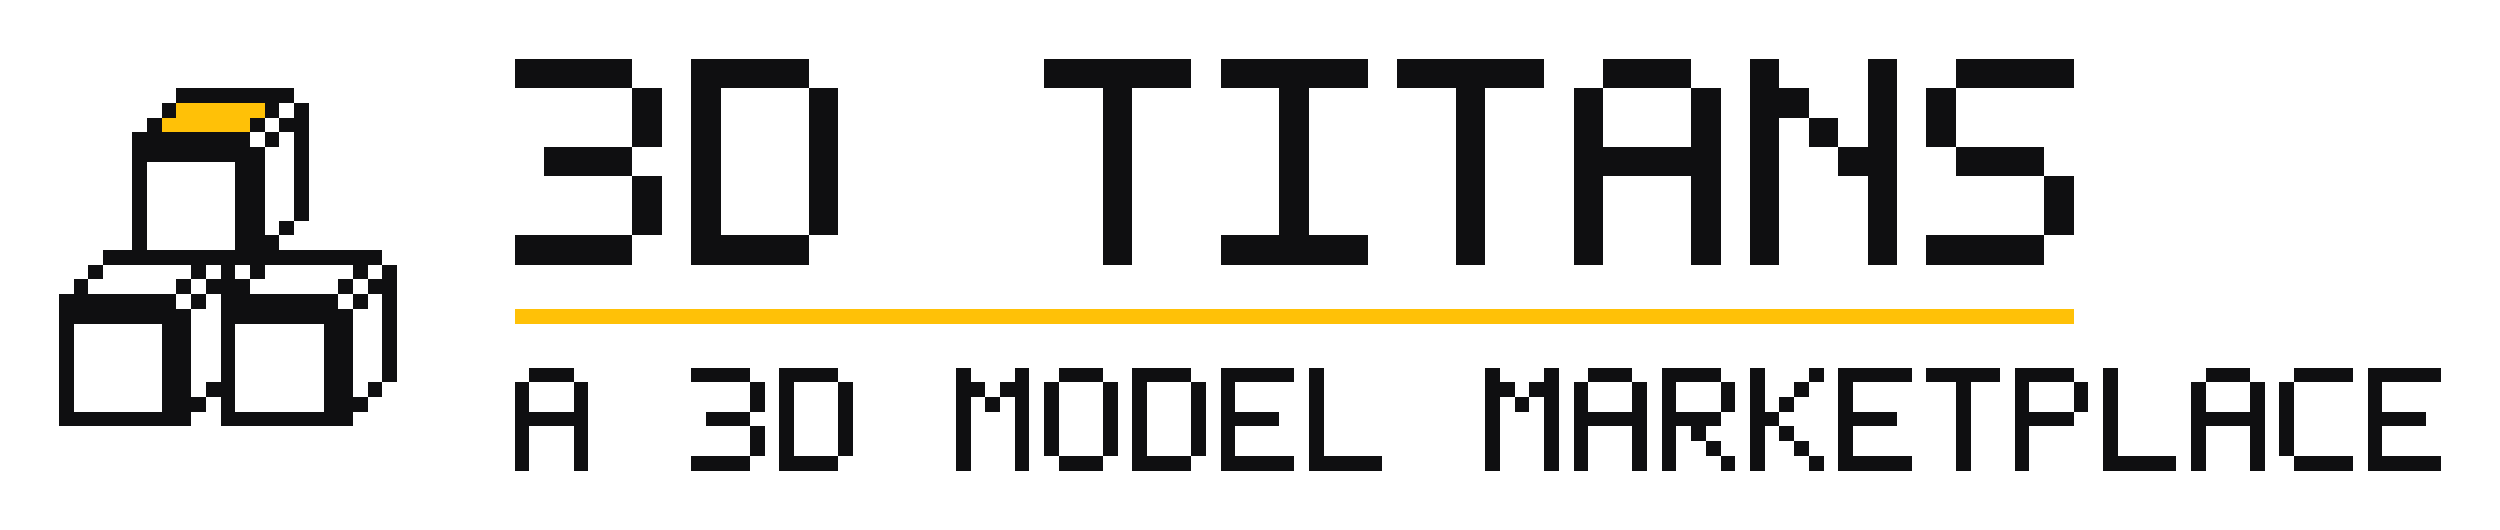
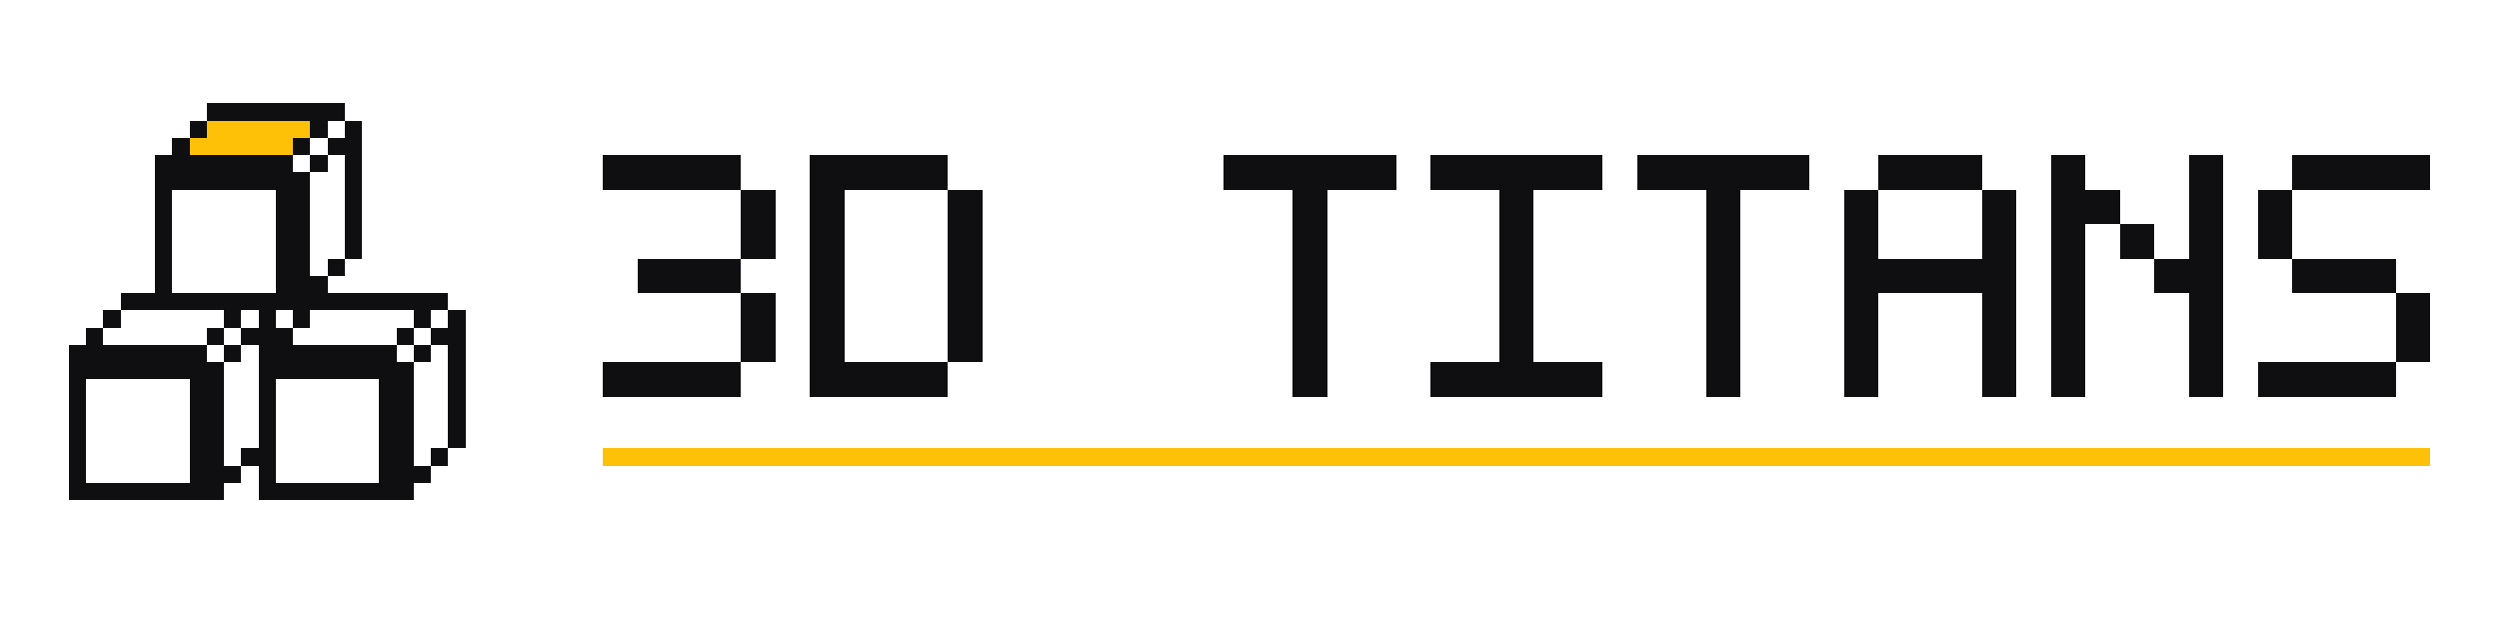
- <svg xmlns="http://www.w3.org/2000/svg" viewBox="0 0 680 144" shape-rendering="crispEdges" style="image-rendering:pixelated;display:block">
+ <svg xmlns="http://www.w3.org/2000/svg" viewBox="0 0 580 144" shape-rendering="crispEdges" style="image-rendering:pixelated;display:block">
  <rect x="28" y="68" width="4" height="4" fill="#0F0F11" />
  <rect x="32" y="68" width="4" height="4" fill="#0F0F11" />
  <rect x="36" y="68" width="4" height="4" fill="#0F0F11" />
  <rect x="40" y="68" width="4" height="4" fill="#0F0F11" />
  <rect x="44" y="68" width="4" height="4" fill="#0F0F11" />
  <rect x="48" y="68" width="4" height="4" fill="#0F0F11" />
  <rect x="52" y="68" width="4" height="4" fill="#0F0F11" />
  <rect x="56" y="68" width="4" height="4" fill="#0F0F11" />
  <rect x="24" y="72" width="4" height="4" fill="#0F0F11" />
  <rect x="52" y="72" width="4" height="4" fill="#0F0F11" />
  <rect x="60" y="72" width="4" height="4" fill="#0F0F11" />
  <rect x="20" y="76" width="4" height="4" fill="#0F0F11" />
  <rect x="48" y="76" width="4" height="4" fill="#0F0F11" />
  <rect x="56" y="76" width="4" height="4" fill="#0F0F11" />
  <rect x="60" y="76" width="4" height="4" fill="#0F0F11" />
  <rect x="16" y="80" width="4" height="4" fill="#0F0F11" />
  <rect x="20" y="80" width="4" height="4" fill="#0F0F11" />
  <rect x="24" y="80" width="4" height="4" fill="#0F0F11" />
  <rect x="28" y="80" width="4" height="4" fill="#0F0F11" />
  <rect x="32" y="80" width="4" height="4" fill="#0F0F11" />
  <rect x="36" y="80" width="4" height="4" fill="#0F0F11" />
  <rect x="40" y="80" width="4" height="4" fill="#0F0F11" />
  <rect x="44" y="80" width="4" height="4" fill="#0F0F11" />
  <rect x="52" y="80" width="4" height="4" fill="#0F0F11" />
  <rect x="60" y="80" width="4" height="4" fill="#0F0F11" />
  <rect x="16" y="84" width="4" height="4" fill="#0F0F11" />
  <rect x="20" y="84" width="4" height="4" fill="#0F0F11" />
  <rect x="24" y="84" width="4" height="4" fill="#0F0F11" />
  <rect x="28" y="84" width="4" height="4" fill="#0F0F11" />
  <rect x="32" y="84" width="4" height="4" fill="#0F0F11" />
  <rect x="36" y="84" width="4" height="4" fill="#0F0F11" />
  <rect x="40" y="84" width="4" height="4" fill="#0F0F11" />
  <rect x="44" y="84" width="4" height="4" fill="#0F0F11" />
  <rect x="48" y="84" width="4" height="4" fill="#0F0F11" />
  <rect x="60" y="84" width="4" height="4" fill="#0F0F11" />
  <rect x="16" y="88" width="4" height="4" fill="#0F0F11" />
  <rect x="44" y="88" width="4" height="4" fill="#0F0F11" />
  <rect x="48" y="88" width="4" height="4" fill="#0F0F11" />
  <rect x="60" y="88" width="4" height="4" fill="#0F0F11" />
  <rect x="16" y="92" width="4" height="4" fill="#0F0F11" />
  <rect x="44" y="92" width="4" height="4" fill="#0F0F11" />
  <rect x="48" y="92" width="4" height="4" fill="#0F0F11" />
  <rect x="60" y="92" width="4" height="4" fill="#0F0F11" />
  <rect x="16" y="96" width="4" height="4" fill="#0F0F11" />
  <rect x="44" y="96" width="4" height="4" fill="#0F0F11" />
  <rect x="48" y="96" width="4" height="4" fill="#0F0F11" />
  <rect x="60" y="96" width="4" height="4" fill="#0F0F11" />
  <rect x="16" y="100" width="4" height="4" fill="#0F0F11" />
  <rect x="44" y="100" width="4" height="4" fill="#0F0F11" />
  <rect x="48" y="100" width="4" height="4" fill="#0F0F11" />
  <rect x="60" y="100" width="4" height="4" fill="#0F0F11" />
  <rect x="16" y="104" width="4" height="4" fill="#0F0F11" />
  <rect x="44" y="104" width="4" height="4" fill="#0F0F11" />
  <rect x="48" y="104" width="4" height="4" fill="#0F0F11" />
  <rect x="56" y="104" width="4" height="4" fill="#0F0F11" />
  <rect x="16" y="108" width="4" height="4" fill="#0F0F11" />
  <rect x="44" y="108" width="4" height="4" fill="#0F0F11" />
  <rect x="48" y="108" width="4" height="4" fill="#0F0F11" />
  <rect x="52" y="108" width="4" height="4" fill="#0F0F11" />
  <rect x="16" y="112" width="4" height="4" fill="#0F0F11" />
  <rect x="20" y="112" width="4" height="4" fill="#0F0F11" />
  <rect x="24" y="112" width="4" height="4" fill="#0F0F11" />
  <rect x="28" y="112" width="4" height="4" fill="#0F0F11" />
  <rect x="32" y="112" width="4" height="4" fill="#0F0F11" />
  <rect x="36" y="112" width="4" height="4" fill="#0F0F11" />
  <rect x="40" y="112" width="4" height="4" fill="#0F0F11" />
  <rect x="44" y="112" width="4" height="4" fill="#0F0F11" />
  <rect x="48" y="112" width="4" height="4" fill="#0F0F11" />
  <rect x="72" y="68" width="4" height="4" fill="#0F0F11" />
  <rect x="76" y="68" width="4" height="4" fill="#0F0F11" />
  <rect x="80" y="68" width="4" height="4" fill="#0F0F11" />
  <rect x="84" y="68" width="4" height="4" fill="#0F0F11" />
  <rect x="88" y="68" width="4" height="4" fill="#0F0F11" />
  <rect x="92" y="68" width="4" height="4" fill="#0F0F11" />
  <rect x="96" y="68" width="4" height="4" fill="#0F0F11" />
  <rect x="100" y="68" width="4" height="4" fill="#0F0F11" />
  <rect x="68" y="72" width="4" height="4" fill="#0F0F11" />
  <rect x="96" y="72" width="4" height="4" fill="#0F0F11" />
  <rect x="104" y="72" width="4" height="4" fill="#0F0F11" />
  <rect x="64" y="76" width="4" height="4" fill="#0F0F11" />
  <rect x="92" y="76" width="4" height="4" fill="#0F0F11" />
  <rect x="100" y="76" width="4" height="4" fill="#0F0F11" />
  <rect x="104" y="76" width="4" height="4" fill="#0F0F11" />
  <rect x="60" y="80" width="4" height="4" fill="#0F0F11" />
  <rect x="64" y="80" width="4" height="4" fill="#0F0F11" />
  <rect x="68" y="80" width="4" height="4" fill="#0F0F11" />
  <rect x="72" y="80" width="4" height="4" fill="#0F0F11" />
  <rect x="76" y="80" width="4" height="4" fill="#0F0F11" />
  <rect x="80" y="80" width="4" height="4" fill="#0F0F11" />
  <rect x="84" y="80" width="4" height="4" fill="#0F0F11" />
  <rect x="88" y="80" width="4" height="4" fill="#0F0F11" />
  <rect x="96" y="80" width="4" height="4" fill="#0F0F11" />
  <rect x="104" y="80" width="4" height="4" fill="#0F0F11" />
  <rect x="60" y="84" width="4" height="4" fill="#0F0F11" />
  <rect x="64" y="84" width="4" height="4" fill="#0F0F11" />
  <rect x="68" y="84" width="4" height="4" fill="#0F0F11" />
  <rect x="72" y="84" width="4" height="4" fill="#0F0F11" />
  <rect x="76" y="84" width="4" height="4" fill="#0F0F11" />
  <rect x="80" y="84" width="4" height="4" fill="#0F0F11" />
  <rect x="84" y="84" width="4" height="4" fill="#0F0F11" />
  <rect x="88" y="84" width="4" height="4" fill="#0F0F11" />
  <rect x="92" y="84" width="4" height="4" fill="#0F0F11" />
  <rect x="104" y="84" width="4" height="4" fill="#0F0F11" />
  <rect x="60" y="88" width="4" height="4" fill="#0F0F11" />
  <rect x="88" y="88" width="4" height="4" fill="#0F0F11" />
  <rect x="92" y="88" width="4" height="4" fill="#0F0F11" />
  <rect x="104" y="88" width="4" height="4" fill="#0F0F11" />
  <rect x="60" y="92" width="4" height="4" fill="#0F0F11" />
  <rect x="88" y="92" width="4" height="4" fill="#0F0F11" />
  <rect x="92" y="92" width="4" height="4" fill="#0F0F11" />
  <rect x="104" y="92" width="4" height="4" fill="#0F0F11" />
  <rect x="60" y="96" width="4" height="4" fill="#0F0F11" />
  <rect x="88" y="96" width="4" height="4" fill="#0F0F11" />
  <rect x="92" y="96" width="4" height="4" fill="#0F0F11" />
  <rect x="104" y="96" width="4" height="4" fill="#0F0F11" />
  <rect x="60" y="100" width="4" height="4" fill="#0F0F11" />
  <rect x="88" y="100" width="4" height="4" fill="#0F0F11" />
  <rect x="92" y="100" width="4" height="4" fill="#0F0F11" />
  <rect x="104" y="100" width="4" height="4" fill="#0F0F11" />
  <rect x="60" y="104" width="4" height="4" fill="#0F0F11" />
  <rect x="88" y="104" width="4" height="4" fill="#0F0F11" />
  <rect x="92" y="104" width="4" height="4" fill="#0F0F11" />
  <rect x="100" y="104" width="4" height="4" fill="#0F0F11" />
  <rect x="60" y="108" width="4" height="4" fill="#0F0F11" />
  <rect x="88" y="108" width="4" height="4" fill="#0F0F11" />
  <rect x="92" y="108" width="4" height="4" fill="#0F0F11" />
  <rect x="96" y="108" width="4" height="4" fill="#0F0F11" />
  <rect x="60" y="112" width="4" height="4" fill="#0F0F11" />
  <rect x="64" y="112" width="4" height="4" fill="#0F0F11" />
  <rect x="68" y="112" width="4" height="4" fill="#0F0F11" />
  <rect x="72" y="112" width="4" height="4" fill="#0F0F11" />
  <rect x="76" y="112" width="4" height="4" fill="#0F0F11" />
  <rect x="80" y="112" width="4" height="4" fill="#0F0F11" />
  <rect x="84" y="112" width="4" height="4" fill="#0F0F11" />
  <rect x="88" y="112" width="4" height="4" fill="#0F0F11" />
  <rect x="92" y="112" width="4" height="4" fill="#0F0F11" />
  <rect x="48" y="24" width="4" height="4" fill="#0F0F11" />
  <rect x="52" y="24" width="4" height="4" fill="#0F0F11" />
  <rect x="56" y="24" width="4" height="4" fill="#0F0F11" />
  <rect x="60" y="24" width="4" height="4" fill="#0F0F11" />
  <rect x="64" y="24" width="4" height="4" fill="#0F0F11" />
  <rect x="68" y="24" width="4" height="4" fill="#0F0F11" />
  <rect x="72" y="24" width="4" height="4" fill="#0F0F11" />
  <rect x="76" y="24" width="4" height="4" fill="#0F0F11" />
  <rect x="44" y="28" width="4" height="4" fill="#0F0F11" />
  <rect x="48" y="28" width="4" height="4" fill="#FFC107" />
  <rect x="52" y="28" width="4" height="4" fill="#FFC107" />
  <rect x="56" y="28" width="4" height="4" fill="#FFC107" />
  <rect x="60" y="28" width="4" height="4" fill="#FFC107" />
  <rect x="64" y="28" width="4" height="4" fill="#FFC107" />
  <rect x="68" y="28" width="4" height="4" fill="#FFC107" />
  <rect x="72" y="28" width="4" height="4" fill="#0F0F11" />
  <rect x="80" y="28" width="4" height="4" fill="#0F0F11" />
  <rect x="40" y="32" width="4" height="4" fill="#0F0F11" />
  <rect x="44" y="32" width="4" height="4" fill="#FFC107" />
  <rect x="48" y="32" width="4" height="4" fill="#FFC107" />
  <rect x="52" y="32" width="4" height="4" fill="#FFC107" />
  <rect x="56" y="32" width="4" height="4" fill="#FFC107" />
  <rect x="60" y="32" width="4" height="4" fill="#FFC107" />
  <rect x="64" y="32" width="4" height="4" fill="#FFC107" />
  <rect x="68" y="32" width="4" height="4" fill="#0F0F11" />
  <rect x="76" y="32" width="4" height="4" fill="#0F0F11" />
  <rect x="80" y="32" width="4" height="4" fill="#0F0F11" />
  <rect x="36" y="36" width="4" height="4" fill="#0F0F11" />
  <rect x="40" y="36" width="4" height="4" fill="#0F0F11" />
  <rect x="44" y="36" width="4" height="4" fill="#0F0F11" />
  <rect x="48" y="36" width="4" height="4" fill="#0F0F11" />
  <rect x="52" y="36" width="4" height="4" fill="#0F0F11" />
  <rect x="56" y="36" width="4" height="4" fill="#0F0F11" />
  <rect x="60" y="36" width="4" height="4" fill="#0F0F11" />
  <rect x="64" y="36" width="4" height="4" fill="#0F0F11" />
  <rect x="72" y="36" width="4" height="4" fill="#0F0F11" />
  <rect x="80" y="36" width="4" height="4" fill="#0F0F11" />
  <rect x="36" y="40" width="4" height="4" fill="#0F0F11" />
  <rect x="40" y="40" width="4" height="4" fill="#0F0F11" />
  <rect x="44" y="40" width="4" height="4" fill="#0F0F11" />
  <rect x="48" y="40" width="4" height="4" fill="#0F0F11" />
  <rect x="52" y="40" width="4" height="4" fill="#0F0F11" />
  <rect x="56" y="40" width="4" height="4" fill="#0F0F11" />
  <rect x="60" y="40" width="4" height="4" fill="#0F0F11" />
  <rect x="64" y="40" width="4" height="4" fill="#0F0F11" />
  <rect x="68" y="40" width="4" height="4" fill="#0F0F11" />
  <rect x="80" y="40" width="4" height="4" fill="#0F0F11" />
  <rect x="36" y="44" width="4" height="4" fill="#0F0F11" />
  <rect x="64" y="44" width="4" height="4" fill="#0F0F11" />
  <rect x="68" y="44" width="4" height="4" fill="#0F0F11" />
  <rect x="80" y="44" width="4" height="4" fill="#0F0F11" />
  <rect x="36" y="48" width="4" height="4" fill="#0F0F11" />
  <rect x="64" y="48" width="4" height="4" fill="#0F0F11" />
  <rect x="68" y="48" width="4" height="4" fill="#0F0F11" />
  <rect x="80" y="48" width="4" height="4" fill="#0F0F11" />
  <rect x="36" y="52" width="4" height="4" fill="#0F0F11" />
  <rect x="64" y="52" width="4" height="4" fill="#0F0F11" />
  <rect x="68" y="52" width="4" height="4" fill="#0F0F11" />
  <rect x="80" y="52" width="4" height="4" fill="#0F0F11" />
  <rect x="36" y="56" width="4" height="4" fill="#0F0F11" />
  <rect x="64" y="56" width="4" height="4" fill="#0F0F11" />
  <rect x="68" y="56" width="4" height="4" fill="#0F0F11" />
  <rect x="80" y="56" width="4" height="4" fill="#0F0F11" />
  <rect x="36" y="60" width="4" height="4" fill="#0F0F11" />
  <rect x="64" y="60" width="4" height="4" fill="#0F0F11" />
  <rect x="68" y="60" width="4" height="4" fill="#0F0F11" />
  <rect x="76" y="60" width="4" height="4" fill="#0F0F11" />
  <rect x="36" y="64" width="4" height="4" fill="#0F0F11" />
  <rect x="64" y="64" width="4" height="4" fill="#0F0F11" />
  <rect x="68" y="64" width="4" height="4" fill="#0F0F11" />
  <rect x="72" y="64" width="4" height="4" fill="#0F0F11" />
  <rect x="36" y="68" width="4" height="4" fill="#0F0F11" />
  <rect x="40" y="68" width="4" height="4" fill="#0F0F11" />
  <rect x="44" y="68" width="4" height="4" fill="#0F0F11" />
  <rect x="48" y="68" width="4" height="4" fill="#0F0F11" />
  <rect x="52" y="68" width="4" height="4" fill="#0F0F11" />
  <rect x="56" y="68" width="4" height="4" fill="#0F0F11" />
  <rect x="60" y="68" width="4" height="4" fill="#0F0F11" />
  <rect x="64" y="68" width="4" height="4" fill="#0F0F11" />
  <rect x="68" y="68" width="4" height="4" fill="#0F0F11" />
-   <rect x="140" y="16" width="8" height="8" fill="#0F0F11" />
-   <rect x="148" y="16" width="8" height="8" fill="#0F0F11" />
-   <rect x="156" y="16" width="8" height="8" fill="#0F0F11" />
-   <rect x="164" y="16" width="8" height="8" fill="#0F0F11" />
-   <rect x="172" y="24" width="8" height="8" fill="#0F0F11" />
-   <rect x="172" y="32" width="8" height="8" fill="#0F0F11" />
-   <rect x="148" y="40" width="8" height="8" fill="#0F0F11" />
-   <rect x="156" y="40" width="8" height="8" fill="#0F0F11" />
-   <rect x="164" y="40" width="8" height="8" fill="#0F0F11" />
-   <rect x="172" y="48" width="8" height="8" fill="#0F0F11" />
-   <rect x="172" y="56" width="8" height="8" fill="#0F0F11" />
-   <rect x="140" y="64" width="8" height="8" fill="#0F0F11" />
-   <rect x="148" y="64" width="8" height="8" fill="#0F0F11" />
-   <rect x="156" y="64" width="8" height="8" fill="#0F0F11" />
-   <rect x="164" y="64" width="8" height="8" fill="#0F0F11" />
-   <rect x="188" y="16" width="8" height="8" fill="#0F0F11" />
-   <rect x="196" y="16" width="8" height="8" fill="#0F0F11" />
-   <rect x="204" y="16" width="8" height="8" fill="#0F0F11" />
-   <rect x="212" y="16" width="8" height="8" fill="#0F0F11" />
-   <rect x="188" y="24" width="8" height="8" fill="#0F0F11" />
-   <rect x="220" y="24" width="8" height="8" fill="#0F0F11" />
-   <rect x="188" y="32" width="8" height="8" fill="#0F0F11" />
-   <rect x="220" y="32" width="8" height="8" fill="#0F0F11" />
-   <rect x="188" y="40" width="8" height="8" fill="#0F0F11" />
-   <rect x="220" y="40" width="8" height="8" fill="#0F0F11" />
-   <rect x="188" y="48" width="8" height="8" fill="#0F0F11" />
-   <rect x="220" y="48" width="8" height="8" fill="#0F0F11" />
-   <rect x="188" y="56" width="8" height="8" fill="#0F0F11" />
-   <rect x="220" y="56" width="8" height="8" fill="#0F0F11" />
-   <rect x="188" y="64" width="8" height="8" fill="#0F0F11" />
-   <rect x="196" y="64" width="8" height="8" fill="#0F0F11" />
-   <rect x="204" y="64" width="8" height="8" fill="#0F0F11" />
-   <rect x="212" y="64" width="8" height="8" fill="#0F0F11" />
-   <rect x="284" y="16" width="8" height="8" fill="#0F0F11" />
-   <rect x="292" y="16" width="8" height="8" fill="#0F0F11" />
-   <rect x="300" y="16" width="8" height="8" fill="#0F0F11" />
-   <rect x="308" y="16" width="8" height="8" fill="#0F0F11" />
-   <rect x="316" y="16" width="8" height="8" fill="#0F0F11" />
-   <rect x="300" y="24" width="8" height="8" fill="#0F0F11" />
-   <rect x="300" y="32" width="8" height="8" fill="#0F0F11" />
-   <rect x="300" y="40" width="8" height="8" fill="#0F0F11" />
-   <rect x="300" y="48" width="8" height="8" fill="#0F0F11" />
-   <rect x="300" y="56" width="8" height="8" fill="#0F0F11" />
-   <rect x="300" y="64" width="8" height="8" fill="#0F0F11" />
-   <rect x="332" y="16" width="8" height="8" fill="#0F0F11" />
-   <rect x="340" y="16" width="8" height="8" fill="#0F0F11" />
-   <rect x="348" y="16" width="8" height="8" fill="#0F0F11" />
-   <rect x="356" y="16" width="8" height="8" fill="#0F0F11" />
-   <rect x="364" y="16" width="8" height="8" fill="#0F0F11" />
-   <rect x="348" y="24" width="8" height="8" fill="#0F0F11" />
-   <rect x="348" y="32" width="8" height="8" fill="#0F0F11" />
-   <rect x="348" y="40" width="8" height="8" fill="#0F0F11" />
-   <rect x="348" y="48" width="8" height="8" fill="#0F0F11" />
-   <rect x="348" y="56" width="8" height="8" fill="#0F0F11" />
-   <rect x="332" y="64" width="8" height="8" fill="#0F0F11" />
-   <rect x="340" y="64" width="8" height="8" fill="#0F0F11" />
-   <rect x="348" y="64" width="8" height="8" fill="#0F0F11" />
-   <rect x="356" y="64" width="8" height="8" fill="#0F0F11" />
-   <rect x="364" y="64" width="8" height="8" fill="#0F0F11" />
-   <rect x="380" y="16" width="8" height="8" fill="#0F0F11" />
-   <rect x="388" y="16" width="8" height="8" fill="#0F0F11" />
-   <rect x="396" y="16" width="8" height="8" fill="#0F0F11" />
-   <rect x="404" y="16" width="8" height="8" fill="#0F0F11" />
-   <rect x="412" y="16" width="8" height="8" fill="#0F0F11" />
-   <rect x="396" y="24" width="8" height="8" fill="#0F0F11" />
-   <rect x="396" y="32" width="8" height="8" fill="#0F0F11" />
-   <rect x="396" y="40" width="8" height="8" fill="#0F0F11" />
-   <rect x="396" y="48" width="8" height="8" fill="#0F0F11" />
-   <rect x="396" y="56" width="8" height="8" fill="#0F0F11" />
-   <rect x="396" y="64" width="8" height="8" fill="#0F0F11" />
-   <rect x="436" y="16" width="8" height="8" fill="#0F0F11" />
-   <rect x="444" y="16" width="8" height="8" fill="#0F0F11" />
-   <rect x="452" y="16" width="8" height="8" fill="#0F0F11" />
-   <rect x="428" y="24" width="8" height="8" fill="#0F0F11" />
-   <rect x="460" y="24" width="8" height="8" fill="#0F0F11" />
-   <rect x="428" y="32" width="8" height="8" fill="#0F0F11" />
-   <rect x="460" y="32" width="8" height="8" fill="#0F0F11" />
-   <rect x="428" y="40" width="8" height="8" fill="#0F0F11" />
-   <rect x="436" y="40" width="8" height="8" fill="#0F0F11" />
-   <rect x="444" y="40" width="8" height="8" fill="#0F0F11" />
-   <rect x="452" y="40" width="8" height="8" fill="#0F0F11" />
-   <rect x="460" y="40" width="8" height="8" fill="#0F0F11" />
-   <rect x="428" y="48" width="8" height="8" fill="#0F0F11" />
-   <rect x="460" y="48" width="8" height="8" fill="#0F0F11" />
-   <rect x="428" y="56" width="8" height="8" fill="#0F0F11" />
-   <rect x="460" y="56" width="8" height="8" fill="#0F0F11" />
-   <rect x="428" y="64" width="8" height="8" fill="#0F0F11" />
-   <rect x="460" y="64" width="8" height="8" fill="#0F0F11" />
-   <rect x="476" y="16" width="8" height="8" fill="#0F0F11" />
-   <rect x="508" y="16" width="8" height="8" fill="#0F0F11" />
-   <rect x="476" y="24" width="8" height="8" fill="#0F0F11" />
-   <rect x="484" y="24" width="8" height="8" fill="#0F0F11" />
-   <rect x="508" y="24" width="8" height="8" fill="#0F0F11" />
-   <rect x="476" y="32" width="8" height="8" fill="#0F0F11" />
-   <rect x="492" y="32" width="8" height="8" fill="#0F0F11" />
-   <rect x="508" y="32" width="8" height="8" fill="#0F0F11" />
-   <rect x="476" y="40" width="8" height="8" fill="#0F0F11" />
-   <rect x="500" y="40" width="8" height="8" fill="#0F0F11" />
-   <rect x="508" y="40" width="8" height="8" fill="#0F0F11" />
-   <rect x="476" y="48" width="8" height="8" fill="#0F0F11" />
-   <rect x="508" y="48" width="8" height="8" fill="#0F0F11" />
-   <rect x="476" y="56" width="8" height="8" fill="#0F0F11" />
-   <rect x="508" y="56" width="8" height="8" fill="#0F0F11" />
-   <rect x="476" y="64" width="8" height="8" fill="#0F0F11" />
-   <rect x="508" y="64" width="8" height="8" fill="#0F0F11" />
-   <rect x="532" y="16" width="8" height="8" fill="#0F0F11" />
-   <rect x="540" y="16" width="8" height="8" fill="#0F0F11" />
-   <rect x="548" y="16" width="8" height="8" fill="#0F0F11" />
-   <rect x="556" y="16" width="8" height="8" fill="#0F0F11" />
-   <rect x="524" y="24" width="8" height="8" fill="#0F0F11" />
-   <rect x="524" y="32" width="8" height="8" fill="#0F0F11" />
-   <rect x="532" y="40" width="8" height="8" fill="#0F0F11" />
-   <rect x="540" y="40" width="8" height="8" fill="#0F0F11" />
-   <rect x="548" y="40" width="8" height="8" fill="#0F0F11" />
-   <rect x="556" y="48" width="8" height="8" fill="#0F0F11" />
-   <rect x="556" y="56" width="8" height="8" fill="#0F0F11" />
-   <rect x="524" y="64" width="8" height="8" fill="#0F0F11" />
-   <rect x="532" y="64" width="8" height="8" fill="#0F0F11" />
-   <rect x="540" y="64" width="8" height="8" fill="#0F0F11" />
-   <rect x="548" y="64" width="8" height="8" fill="#0F0F11" />
-   <rect x="140" y="84" width="424" height="4" fill="#FFC107" />
-   <rect x="144" y="100" width="4" height="4" fill="#0F0F11" />
-   <rect x="148" y="100" width="4" height="4" fill="#0F0F11" />
-   <rect x="152" y="100" width="4" height="4" fill="#0F0F11" />
-   <rect x="140" y="104" width="4" height="4" fill="#0F0F11" />
-   <rect x="156" y="104" width="4" height="4" fill="#0F0F11" />
-   <rect x="140" y="108" width="4" height="4" fill="#0F0F11" />
-   <rect x="156" y="108" width="4" height="4" fill="#0F0F11" />
-   <rect x="140" y="112" width="4" height="4" fill="#0F0F11" />
-   <rect x="144" y="112" width="4" height="4" fill="#0F0F11" />
-   <rect x="148" y="112" width="4" height="4" fill="#0F0F11" />
-   <rect x="152" y="112" width="4" height="4" fill="#0F0F11" />
-   <rect x="156" y="112" width="4" height="4" fill="#0F0F11" />
-   <rect x="140" y="116" width="4" height="4" fill="#0F0F11" />
-   <rect x="156" y="116" width="4" height="4" fill="#0F0F11" />
-   <rect x="140" y="120" width="4" height="4" fill="#0F0F11" />
-   <rect x="156" y="120" width="4" height="4" fill="#0F0F11" />
-   <rect x="140" y="124" width="4" height="4" fill="#0F0F11" />
-   <rect x="156" y="124" width="4" height="4" fill="#0F0F11" />
-   <rect x="188" y="100" width="4" height="4" fill="#0F0F11" />
-   <rect x="192" y="100" width="4" height="4" fill="#0F0F11" />
-   <rect x="196" y="100" width="4" height="4" fill="#0F0F11" />
-   <rect x="200" y="100" width="4" height="4" fill="#0F0F11" />
-   <rect x="204" y="104" width="4" height="4" fill="#0F0F11" />
-   <rect x="204" y="108" width="4" height="4" fill="#0F0F11" />
-   <rect x="192" y="112" width="4" height="4" fill="#0F0F11" />
-   <rect x="196" y="112" width="4" height="4" fill="#0F0F11" />
-   <rect x="200" y="112" width="4" height="4" fill="#0F0F11" />
-   <rect x="204" y="116" width="4" height="4" fill="#0F0F11" />
-   <rect x="204" y="120" width="4" height="4" fill="#0F0F11" />
-   <rect x="188" y="124" width="4" height="4" fill="#0F0F11" />
-   <rect x="192" y="124" width="4" height="4" fill="#0F0F11" />
-   <rect x="196" y="124" width="4" height="4" fill="#0F0F11" />
-   <rect x="200" y="124" width="4" height="4" fill="#0F0F11" />
-   <rect x="212" y="100" width="4" height="4" fill="#0F0F11" />
-   <rect x="216" y="100" width="4" height="4" fill="#0F0F11" />
-   <rect x="220" y="100" width="4" height="4" fill="#0F0F11" />
-   <rect x="224" y="100" width="4" height="4" fill="#0F0F11" />
-   <rect x="212" y="104" width="4" height="4" fill="#0F0F11" />
-   <rect x="228" y="104" width="4" height="4" fill="#0F0F11" />
-   <rect x="212" y="108" width="4" height="4" fill="#0F0F11" />
-   <rect x="228" y="108" width="4" height="4" fill="#0F0F11" />
-   <rect x="212" y="112" width="4" height="4" fill="#0F0F11" />
-   <rect x="228" y="112" width="4" height="4" fill="#0F0F11" />
-   <rect x="212" y="116" width="4" height="4" fill="#0F0F11" />
-   <rect x="228" y="116" width="4" height="4" fill="#0F0F11" />
-   <rect x="212" y="120" width="4" height="4" fill="#0F0F11" />
-   <rect x="228" y="120" width="4" height="4" fill="#0F0F11" />
-   <rect x="212" y="124" width="4" height="4" fill="#0F0F11" />
-   <rect x="216" y="124" width="4" height="4" fill="#0F0F11" />
-   <rect x="220" y="124" width="4" height="4" fill="#0F0F11" />
-   <rect x="224" y="124" width="4" height="4" fill="#0F0F11" />
-   <rect x="260" y="100" width="4" height="4" fill="#0F0F11" />
-   <rect x="276" y="100" width="4" height="4" fill="#0F0F11" />
-   <rect x="260" y="104" width="4" height="4" fill="#0F0F11" />
-   <rect x="264" y="104" width="4" height="4" fill="#0F0F11" />
-   <rect x="272" y="104" width="4" height="4" fill="#0F0F11" />
-   <rect x="276" y="104" width="4" height="4" fill="#0F0F11" />
-   <rect x="260" y="108" width="4" height="4" fill="#0F0F11" />
-   <rect x="268" y="108" width="4" height="4" fill="#0F0F11" />
-   <rect x="276" y="108" width="4" height="4" fill="#0F0F11" />
-   <rect x="260" y="112" width="4" height="4" fill="#0F0F11" />
-   <rect x="276" y="112" width="4" height="4" fill="#0F0F11" />
-   <rect x="260" y="116" width="4" height="4" fill="#0F0F11" />
-   <rect x="276" y="116" width="4" height="4" fill="#0F0F11" />
-   <rect x="260" y="120" width="4" height="4" fill="#0F0F11" />
-   <rect x="276" y="120" width="4" height="4" fill="#0F0F11" />
-   <rect x="260" y="124" width="4" height="4" fill="#0F0F11" />
-   <rect x="276" y="124" width="4" height="4" fill="#0F0F11" />
-   <rect x="288" y="100" width="4" height="4" fill="#0F0F11" />
-   <rect x="292" y="100" width="4" height="4" fill="#0F0F11" />
-   <rect x="296" y="100" width="4" height="4" fill="#0F0F11" />
-   <rect x="284" y="104" width="4" height="4" fill="#0F0F11" />
-   <rect x="300" y="104" width="4" height="4" fill="#0F0F11" />
-   <rect x="284" y="108" width="4" height="4" fill="#0F0F11" />
-   <rect x="300" y="108" width="4" height="4" fill="#0F0F11" />
-   <rect x="284" y="112" width="4" height="4" fill="#0F0F11" />
-   <rect x="300" y="112" width="4" height="4" fill="#0F0F11" />
-   <rect x="284" y="116" width="4" height="4" fill="#0F0F11" />
-   <rect x="300" y="116" width="4" height="4" fill="#0F0F11" />
-   <rect x="284" y="120" width="4" height="4" fill="#0F0F11" />
-   <rect x="300" y="120" width="4" height="4" fill="#0F0F11" />
-   <rect x="288" y="124" width="4" height="4" fill="#0F0F11" />
-   <rect x="292" y="124" width="4" height="4" fill="#0F0F11" />
-   <rect x="296" y="124" width="4" height="4" fill="#0F0F11" />
-   <rect x="308" y="100" width="4" height="4" fill="#0F0F11" />
-   <rect x="312" y="100" width="4" height="4" fill="#0F0F11" />
-   <rect x="316" y="100" width="4" height="4" fill="#0F0F11" />
-   <rect x="320" y="100" width="4" height="4" fill="#0F0F11" />
-   <rect x="308" y="104" width="4" height="4" fill="#0F0F11" />
-   <rect x="324" y="104" width="4" height="4" fill="#0F0F11" />
-   <rect x="308" y="108" width="4" height="4" fill="#0F0F11" />
-   <rect x="324" y="108" width="4" height="4" fill="#0F0F11" />
-   <rect x="308" y="112" width="4" height="4" fill="#0F0F11" />
-   <rect x="324" y="112" width="4" height="4" fill="#0F0F11" />
-   <rect x="308" y="116" width="4" height="4" fill="#0F0F11" />
-   <rect x="324" y="116" width="4" height="4" fill="#0F0F11" />
-   <rect x="308" y="120" width="4" height="4" fill="#0F0F11" />
-   <rect x="324" y="120" width="4" height="4" fill="#0F0F11" />
-   <rect x="308" y="124" width="4" height="4" fill="#0F0F11" />
-   <rect x="312" y="124" width="4" height="4" fill="#0F0F11" />
-   <rect x="316" y="124" width="4" height="4" fill="#0F0F11" />
-   <rect x="320" y="124" width="4" height="4" fill="#0F0F11" />
-   <rect x="332" y="100" width="4" height="4" fill="#0F0F11" />
-   <rect x="336" y="100" width="4" height="4" fill="#0F0F11" />
-   <rect x="340" y="100" width="4" height="4" fill="#0F0F11" />
-   <rect x="344" y="100" width="4" height="4" fill="#0F0F11" />
-   <rect x="348" y="100" width="4" height="4" fill="#0F0F11" />
-   <rect x="332" y="104" width="4" height="4" fill="#0F0F11" />
-   <rect x="332" y="108" width="4" height="4" fill="#0F0F11" />
-   <rect x="332" y="112" width="4" height="4" fill="#0F0F11" />
-   <rect x="336" y="112" width="4" height="4" fill="#0F0F11" />
-   <rect x="340" y="112" width="4" height="4" fill="#0F0F11" />
-   <rect x="344" y="112" width="4" height="4" fill="#0F0F11" />
-   <rect x="332" y="116" width="4" height="4" fill="#0F0F11" />
-   <rect x="332" y="120" width="4" height="4" fill="#0F0F11" />
-   <rect x="332" y="124" width="4" height="4" fill="#0F0F11" />
-   <rect x="336" y="124" width="4" height="4" fill="#0F0F11" />
-   <rect x="340" y="124" width="4" height="4" fill="#0F0F11" />
-   <rect x="344" y="124" width="4" height="4" fill="#0F0F11" />
-   <rect x="348" y="124" width="4" height="4" fill="#0F0F11" />
-   <rect x="356" y="100" width="4" height="4" fill="#0F0F11" />
-   <rect x="356" y="104" width="4" height="4" fill="#0F0F11" />
-   <rect x="356" y="108" width="4" height="4" fill="#0F0F11" />
-   <rect x="356" y="112" width="4" height="4" fill="#0F0F11" />
-   <rect x="356" y="116" width="4" height="4" fill="#0F0F11" />
-   <rect x="356" y="120" width="4" height="4" fill="#0F0F11" />
-   <rect x="356" y="124" width="4" height="4" fill="#0F0F11" />
-   <rect x="360" y="124" width="4" height="4" fill="#0F0F11" />
-   <rect x="364" y="124" width="4" height="4" fill="#0F0F11" />
-   <rect x="368" y="124" width="4" height="4" fill="#0F0F11" />
-   <rect x="372" y="124" width="4" height="4" fill="#0F0F11" />
-   <rect x="404" y="100" width="4" height="4" fill="#0F0F11" />
-   <rect x="420" y="100" width="4" height="4" fill="#0F0F11" />
-   <rect x="404" y="104" width="4" height="4" fill="#0F0F11" />
-   <rect x="408" y="104" width="4" height="4" fill="#0F0F11" />
-   <rect x="416" y="104" width="4" height="4" fill="#0F0F11" />
-   <rect x="420" y="104" width="4" height="4" fill="#0F0F11" />
-   <rect x="404" y="108" width="4" height="4" fill="#0F0F11" />
-   <rect x="412" y="108" width="4" height="4" fill="#0F0F11" />
-   <rect x="420" y="108" width="4" height="4" fill="#0F0F11" />
-   <rect x="404" y="112" width="4" height="4" fill="#0F0F11" />
-   <rect x="420" y="112" width="4" height="4" fill="#0F0F11" />
-   <rect x="404" y="116" width="4" height="4" fill="#0F0F11" />
-   <rect x="420" y="116" width="4" height="4" fill="#0F0F11" />
-   <rect x="404" y="120" width="4" height="4" fill="#0F0F11" />
-   <rect x="420" y="120" width="4" height="4" fill="#0F0F11" />
-   <rect x="404" y="124" width="4" height="4" fill="#0F0F11" />
-   <rect x="420" y="124" width="4" height="4" fill="#0F0F11" />
-   <rect x="432" y="100" width="4" height="4" fill="#0F0F11" />
-   <rect x="436" y="100" width="4" height="4" fill="#0F0F11" />
-   <rect x="440" y="100" width="4" height="4" fill="#0F0F11" />
-   <rect x="428" y="104" width="4" height="4" fill="#0F0F11" />
-   <rect x="444" y="104" width="4" height="4" fill="#0F0F11" />
-   <rect x="428" y="108" width="4" height="4" fill="#0F0F11" />
-   <rect x="444" y="108" width="4" height="4" fill="#0F0F11" />
-   <rect x="428" y="112" width="4" height="4" fill="#0F0F11" />
-   <rect x="432" y="112" width="4" height="4" fill="#0F0F11" />
-   <rect x="436" y="112" width="4" height="4" fill="#0F0F11" />
-   <rect x="440" y="112" width="4" height="4" fill="#0F0F11" />
-   <rect x="444" y="112" width="4" height="4" fill="#0F0F11" />
-   <rect x="428" y="116" width="4" height="4" fill="#0F0F11" />
-   <rect x="444" y="116" width="4" height="4" fill="#0F0F11" />
-   <rect x="428" y="120" width="4" height="4" fill="#0F0F11" />
-   <rect x="444" y="120" width="4" height="4" fill="#0F0F11" />
-   <rect x="428" y="124" width="4" height="4" fill="#0F0F11" />
-   <rect x="444" y="124" width="4" height="4" fill="#0F0F11" />
-   <rect x="452" y="100" width="4" height="4" fill="#0F0F11" />
-   <rect x="456" y="100" width="4" height="4" fill="#0F0F11" />
-   <rect x="460" y="100" width="4" height="4" fill="#0F0F11" />
-   <rect x="464" y="100" width="4" height="4" fill="#0F0F11" />
-   <rect x="452" y="104" width="4" height="4" fill="#0F0F11" />
-   <rect x="468" y="104" width="4" height="4" fill="#0F0F11" />
-   <rect x="452" y="108" width="4" height="4" fill="#0F0F11" />
-   <rect x="468" y="108" width="4" height="4" fill="#0F0F11" />
-   <rect x="452" y="112" width="4" height="4" fill="#0F0F11" />
-   <rect x="456" y="112" width="4" height="4" fill="#0F0F11" />
-   <rect x="460" y="112" width="4" height="4" fill="#0F0F11" />
-   <rect x="464" y="112" width="4" height="4" fill="#0F0F11" />
-   <rect x="452" y="116" width="4" height="4" fill="#0F0F11" />
-   <rect x="460" y="116" width="4" height="4" fill="#0F0F11" />
-   <rect x="452" y="120" width="4" height="4" fill="#0F0F11" />
-   <rect x="464" y="120" width="4" height="4" fill="#0F0F11" />
-   <rect x="452" y="124" width="4" height="4" fill="#0F0F11" />
-   <rect x="468" y="124" width="4" height="4" fill="#0F0F11" />
-   <rect x="476" y="100" width="4" height="4" fill="#0F0F11" />
-   <rect x="492" y="100" width="4" height="4" fill="#0F0F11" />
-   <rect x="476" y="104" width="4" height="4" fill="#0F0F11" />
-   <rect x="488" y="104" width="4" height="4" fill="#0F0F11" />
-   <rect x="476" y="108" width="4" height="4" fill="#0F0F11" />
-   <rect x="484" y="108" width="4" height="4" fill="#0F0F11" />
-   <rect x="476" y="112" width="4" height="4" fill="#0F0F11" />
-   <rect x="480" y="112" width="4" height="4" fill="#0F0F11" />
-   <rect x="476" y="116" width="4" height="4" fill="#0F0F11" />
-   <rect x="484" y="116" width="4" height="4" fill="#0F0F11" />
-   <rect x="476" y="120" width="4" height="4" fill="#0F0F11" />
-   <rect x="488" y="120" width="4" height="4" fill="#0F0F11" />
-   <rect x="476" y="124" width="4" height="4" fill="#0F0F11" />
-   <rect x="492" y="124" width="4" height="4" fill="#0F0F11" />
-   <rect x="500" y="100" width="4" height="4" fill="#0F0F11" />
-   <rect x="504" y="100" width="4" height="4" fill="#0F0F11" />
-   <rect x="508" y="100" width="4" height="4" fill="#0F0F11" />
-   <rect x="512" y="100" width="4" height="4" fill="#0F0F11" />
-   <rect x="516" y="100" width="4" height="4" fill="#0F0F11" />
-   <rect x="500" y="104" width="4" height="4" fill="#0F0F11" />
-   <rect x="500" y="108" width="4" height="4" fill="#0F0F11" />
-   <rect x="500" y="112" width="4" height="4" fill="#0F0F11" />
-   <rect x="504" y="112" width="4" height="4" fill="#0F0F11" />
-   <rect x="508" y="112" width="4" height="4" fill="#0F0F11" />
-   <rect x="512" y="112" width="4" height="4" fill="#0F0F11" />
-   <rect x="500" y="116" width="4" height="4" fill="#0F0F11" />
-   <rect x="500" y="120" width="4" height="4" fill="#0F0F11" />
-   <rect x="500" y="124" width="4" height="4" fill="#0F0F11" />
-   <rect x="504" y="124" width="4" height="4" fill="#0F0F11" />
-   <rect x="508" y="124" width="4" height="4" fill="#0F0F11" />
-   <rect x="512" y="124" width="4" height="4" fill="#0F0F11" />
-   <rect x="516" y="124" width="4" height="4" fill="#0F0F11" />
-   <rect x="524" y="100" width="4" height="4" fill="#0F0F11" />
-   <rect x="528" y="100" width="4" height="4" fill="#0F0F11" />
-   <rect x="532" y="100" width="4" height="4" fill="#0F0F11" />
-   <rect x="536" y="100" width="4" height="4" fill="#0F0F11" />
-   <rect x="540" y="100" width="4" height="4" fill="#0F0F11" />
-   <rect x="532" y="104" width="4" height="4" fill="#0F0F11" />
-   <rect x="532" y="108" width="4" height="4" fill="#0F0F11" />
-   <rect x="532" y="112" width="4" height="4" fill="#0F0F11" />
-   <rect x="532" y="116" width="4" height="4" fill="#0F0F11" />
-   <rect x="532" y="120" width="4" height="4" fill="#0F0F11" />
-   <rect x="532" y="124" width="4" height="4" fill="#0F0F11" />
-   <rect x="548" y="100" width="4" height="4" fill="#0F0F11" />
-   <rect x="552" y="100" width="4" height="4" fill="#0F0F11" />
-   <rect x="556" y="100" width="4" height="4" fill="#0F0F11" />
-   <rect x="560" y="100" width="4" height="4" fill="#0F0F11" />
-   <rect x="548" y="104" width="4" height="4" fill="#0F0F11" />
-   <rect x="564" y="104" width="4" height="4" fill="#0F0F11" />
-   <rect x="548" y="108" width="4" height="4" fill="#0F0F11" />
-   <rect x="564" y="108" width="4" height="4" fill="#0F0F11" />
-   <rect x="548" y="112" width="4" height="4" fill="#0F0F11" />
-   <rect x="552" y="112" width="4" height="4" fill="#0F0F11" />
-   <rect x="556" y="112" width="4" height="4" fill="#0F0F11" />
-   <rect x="560" y="112" width="4" height="4" fill="#0F0F11" />
-   <rect x="548" y="116" width="4" height="4" fill="#0F0F11" />
-   <rect x="548" y="120" width="4" height="4" fill="#0F0F11" />
-   <rect x="548" y="124" width="4" height="4" fill="#0F0F11" />
-   <rect x="572" y="100" width="4" height="4" fill="#0F0F11" />
-   <rect x="572" y="104" width="4" height="4" fill="#0F0F11" />
-   <rect x="572" y="108" width="4" height="4" fill="#0F0F11" />
-   <rect x="572" y="112" width="4" height="4" fill="#0F0F11" />
-   <rect x="572" y="116" width="4" height="4" fill="#0F0F11" />
-   <rect x="572" y="120" width="4" height="4" fill="#0F0F11" />
-   <rect x="572" y="124" width="4" height="4" fill="#0F0F11" />
-   <rect x="576" y="124" width="4" height="4" fill="#0F0F11" />
-   <rect x="580" y="124" width="4" height="4" fill="#0F0F11" />
-   <rect x="584" y="124" width="4" height="4" fill="#0F0F11" />
-   <rect x="588" y="124" width="4" height="4" fill="#0F0F11" />
-   <rect x="600" y="100" width="4" height="4" fill="#0F0F11" />
-   <rect x="604" y="100" width="4" height="4" fill="#0F0F11" />
-   <rect x="608" y="100" width="4" height="4" fill="#0F0F11" />
-   <rect x="596" y="104" width="4" height="4" fill="#0F0F11" />
-   <rect x="612" y="104" width="4" height="4" fill="#0F0F11" />
-   <rect x="596" y="108" width="4" height="4" fill="#0F0F11" />
-   <rect x="612" y="108" width="4" height="4" fill="#0F0F11" />
-   <rect x="596" y="112" width="4" height="4" fill="#0F0F11" />
-   <rect x="600" y="112" width="4" height="4" fill="#0F0F11" />
-   <rect x="604" y="112" width="4" height="4" fill="#0F0F11" />
-   <rect x="608" y="112" width="4" height="4" fill="#0F0F11" />
-   <rect x="612" y="112" width="4" height="4" fill="#0F0F11" />
-   <rect x="596" y="116" width="4" height="4" fill="#0F0F11" />
-   <rect x="612" y="116" width="4" height="4" fill="#0F0F11" />
-   <rect x="596" y="120" width="4" height="4" fill="#0F0F11" />
-   <rect x="612" y="120" width="4" height="4" fill="#0F0F11" />
-   <rect x="596" y="124" width="4" height="4" fill="#0F0F11" />
-   <rect x="612" y="124" width="4" height="4" fill="#0F0F11" />
-   <rect x="624" y="100" width="4" height="4" fill="#0F0F11" />
-   <rect x="628" y="100" width="4" height="4" fill="#0F0F11" />
-   <rect x="632" y="100" width="4" height="4" fill="#0F0F11" />
-   <rect x="636" y="100" width="4" height="4" fill="#0F0F11" />
-   <rect x="620" y="104" width="4" height="4" fill="#0F0F11" />
-   <rect x="620" y="108" width="4" height="4" fill="#0F0F11" />
-   <rect x="620" y="112" width="4" height="4" fill="#0F0F11" />
-   <rect x="620" y="116" width="4" height="4" fill="#0F0F11" />
-   <rect x="620" y="120" width="4" height="4" fill="#0F0F11" />
-   <rect x="624" y="124" width="4" height="4" fill="#0F0F11" />
-   <rect x="628" y="124" width="4" height="4" fill="#0F0F11" />
-   <rect x="632" y="124" width="4" height="4" fill="#0F0F11" />
-   <rect x="636" y="124" width="4" height="4" fill="#0F0F11" />
-   <rect x="644" y="100" width="4" height="4" fill="#0F0F11" />
-   <rect x="648" y="100" width="4" height="4" fill="#0F0F11" />
-   <rect x="652" y="100" width="4" height="4" fill="#0F0F11" />
-   <rect x="656" y="100" width="4" height="4" fill="#0F0F11" />
-   <rect x="660" y="100" width="4" height="4" fill="#0F0F11" />
-   <rect x="644" y="104" width="4" height="4" fill="#0F0F11" />
-   <rect x="644" y="108" width="4" height="4" fill="#0F0F11" />
-   <rect x="644" y="112" width="4" height="4" fill="#0F0F11" />
-   <rect x="648" y="112" width="4" height="4" fill="#0F0F11" />
-   <rect x="652" y="112" width="4" height="4" fill="#0F0F11" />
-   <rect x="656" y="112" width="4" height="4" fill="#0F0F11" />
-   <rect x="644" y="116" width="4" height="4" fill="#0F0F11" />
-   <rect x="644" y="120" width="4" height="4" fill="#0F0F11" />
-   <rect x="644" y="124" width="4" height="4" fill="#0F0F11" />
-   <rect x="648" y="124" width="4" height="4" fill="#0F0F11" />
-   <rect x="652" y="124" width="4" height="4" fill="#0F0F11" />
-   <rect x="656" y="124" width="4" height="4" fill="#0F0F11" />
-   <rect x="660" y="124" width="4" height="4" fill="#0F0F11" />
+   <rect x="140" y="36" width="8" height="8" fill="#0F0F11" />
+   <rect x="148" y="36" width="8" height="8" fill="#0F0F11" />
+   <rect x="156" y="36" width="8" height="8" fill="#0F0F11" />
+   <rect x="164" y="36" width="8" height="8" fill="#0F0F11" />
+   <rect x="172" y="44" width="8" height="8" fill="#0F0F11" />
+   <rect x="172" y="52" width="8" height="8" fill="#0F0F11" />
+   <rect x="148" y="60" width="8" height="8" fill="#0F0F11" />
+   <rect x="156" y="60" width="8" height="8" fill="#0F0F11" />
+   <rect x="164" y="60" width="8" height="8" fill="#0F0F11" />
+   <rect x="172" y="68" width="8" height="8" fill="#0F0F11" />
+   <rect x="172" y="76" width="8" height="8" fill="#0F0F11" />
+   <rect x="140" y="84" width="8" height="8" fill="#0F0F11" />
+   <rect x="148" y="84" width="8" height="8" fill="#0F0F11" />
+   <rect x="156" y="84" width="8" height="8" fill="#0F0F11" />
+   <rect x="164" y="84" width="8" height="8" fill="#0F0F11" />
+   <rect x="188" y="36" width="8" height="8" fill="#0F0F11" />
+   <rect x="196" y="36" width="8" height="8" fill="#0F0F11" />
+   <rect x="204" y="36" width="8" height="8" fill="#0F0F11" />
+   <rect x="212" y="36" width="8" height="8" fill="#0F0F11" />
+   <rect x="188" y="44" width="8" height="8" fill="#0F0F11" />
+   <rect x="220" y="44" width="8" height="8" fill="#0F0F11" />
+   <rect x="188" y="52" width="8" height="8" fill="#0F0F11" />
+   <rect x="220" y="52" width="8" height="8" fill="#0F0F11" />
+   <rect x="188" y="60" width="8" height="8" fill="#0F0F11" />
+   <rect x="220" y="60" width="8" height="8" fill="#0F0F11" />
+   <rect x="188" y="68" width="8" height="8" fill="#0F0F11" />
+   <rect x="220" y="68" width="8" height="8" fill="#0F0F11" />
+   <rect x="188" y="76" width="8" height="8" fill="#0F0F11" />
+   <rect x="220" y="76" width="8" height="8" fill="#0F0F11" />
+   <rect x="188" y="84" width="8" height="8" fill="#0F0F11" />
+   <rect x="196" y="84" width="8" height="8" fill="#0F0F11" />
+   <rect x="204" y="84" width="8" height="8" fill="#0F0F11" />
+   <rect x="212" y="84" width="8" height="8" fill="#0F0F11" />
+   <rect x="284" y="36" width="8" height="8" fill="#0F0F11" />
+   <rect x="292" y="36" width="8" height="8" fill="#0F0F11" />
+   <rect x="300" y="36" width="8" height="8" fill="#0F0F11" />
+   <rect x="308" y="36" width="8" height="8" fill="#0F0F11" />
+   <rect x="316" y="36" width="8" height="8" fill="#0F0F11" />
+   <rect x="300" y="44" width="8" height="8" fill="#0F0F11" />
+   <rect x="300" y="52" width="8" height="8" fill="#0F0F11" />
+   <rect x="300" y="60" width="8" height="8" fill="#0F0F11" />
+   <rect x="300" y="68" width="8" height="8" fill="#0F0F11" />
+   <rect x="300" y="76" width="8" height="8" fill="#0F0F11" />
+   <rect x="300" y="84" width="8" height="8" fill="#0F0F11" />
+   <rect x="332" y="36" width="8" height="8" fill="#0F0F11" />
+   <rect x="340" y="36" width="8" height="8" fill="#0F0F11" />
+   <rect x="348" y="36" width="8" height="8" fill="#0F0F11" />
+   <rect x="356" y="36" width="8" height="8" fill="#0F0F11" />
+   <rect x="364" y="36" width="8" height="8" fill="#0F0F11" />
+   <rect x="348" y="44" width="8" height="8" fill="#0F0F11" />
+   <rect x="348" y="52" width="8" height="8" fill="#0F0F11" />
+   <rect x="348" y="60" width="8" height="8" fill="#0F0F11" />
+   <rect x="348" y="68" width="8" height="8" fill="#0F0F11" />
+   <rect x="348" y="76" width="8" height="8" fill="#0F0F11" />
+   <rect x="332" y="84" width="8" height="8" fill="#0F0F11" />
+   <rect x="340" y="84" width="8" height="8" fill="#0F0F11" />
+   <rect x="348" y="84" width="8" height="8" fill="#0F0F11" />
+   <rect x="356" y="84" width="8" height="8" fill="#0F0F11" />
+   <rect x="364" y="84" width="8" height="8" fill="#0F0F11" />
+   <rect x="380" y="36" width="8" height="8" fill="#0F0F11" />
+   <rect x="388" y="36" width="8" height="8" fill="#0F0F11" />
+   <rect x="396" y="36" width="8" height="8" fill="#0F0F11" />
+   <rect x="404" y="36" width="8" height="8" fill="#0F0F11" />
+   <rect x="412" y="36" width="8" height="8" fill="#0F0F11" />
+   <rect x="396" y="44" width="8" height="8" fill="#0F0F11" />
+   <rect x="396" y="52" width="8" height="8" fill="#0F0F11" />
+   <rect x="396" y="60" width="8" height="8" fill="#0F0F11" />
+   <rect x="396" y="68" width="8" height="8" fill="#0F0F11" />
+   <rect x="396" y="76" width="8" height="8" fill="#0F0F11" />
+   <rect x="396" y="84" width="8" height="8" fill="#0F0F11" />
+   <rect x="436" y="36" width="8" height="8" fill="#0F0F11" />
+   <rect x="444" y="36" width="8" height="8" fill="#0F0F11" />
+   <rect x="452" y="36" width="8" height="8" fill="#0F0F11" />
+   <rect x="428" y="44" width="8" height="8" fill="#0F0F11" />
+   <rect x="460" y="44" width="8" height="8" fill="#0F0F11" />
+   <rect x="428" y="52" width="8" height="8" fill="#0F0F11" />
+   <rect x="460" y="52" width="8" height="8" fill="#0F0F11" />
+   <rect x="428" y="60" width="8" height="8" fill="#0F0F11" />
+   <rect x="436" y="60" width="8" height="8" fill="#0F0F11" />
+   <rect x="444" y="60" width="8" height="8" fill="#0F0F11" />
+   <rect x="452" y="60" width="8" height="8" fill="#0F0F11" />
+   <rect x="460" y="60" width="8" height="8" fill="#0F0F11" />
+   <rect x="428" y="68" width="8" height="8" fill="#0F0F11" />
+   <rect x="460" y="68" width="8" height="8" fill="#0F0F11" />
+   <rect x="428" y="76" width="8" height="8" fill="#0F0F11" />
+   <rect x="460" y="76" width="8" height="8" fill="#0F0F11" />
+   <rect x="428" y="84" width="8" height="8" fill="#0F0F11" />
+   <rect x="460" y="84" width="8" height="8" fill="#0F0F11" />
+   <rect x="476" y="36" width="8" height="8" fill="#0F0F11" />
+   <rect x="508" y="36" width="8" height="8" fill="#0F0F11" />
+   <rect x="476" y="44" width="8" height="8" fill="#0F0F11" />
+   <rect x="484" y="44" width="8" height="8" fill="#0F0F11" />
+   <rect x="508" y="44" width="8" height="8" fill="#0F0F11" />
+   <rect x="476" y="52" width="8" height="8" fill="#0F0F11" />
+   <rect x="492" y="52" width="8" height="8" fill="#0F0F11" />
+   <rect x="508" y="52" width="8" height="8" fill="#0F0F11" />
+   <rect x="476" y="60" width="8" height="8" fill="#0F0F11" />
+   <rect x="500" y="60" width="8" height="8" fill="#0F0F11" />
+   <rect x="508" y="60" width="8" height="8" fill="#0F0F11" />
+   <rect x="476" y="68" width="8" height="8" fill="#0F0F11" />
+   <rect x="508" y="68" width="8" height="8" fill="#0F0F11" />
+   <rect x="476" y="76" width="8" height="8" fill="#0F0F11" />
+   <rect x="508" y="76" width="8" height="8" fill="#0F0F11" />
+   <rect x="476" y="84" width="8" height="8" fill="#0F0F11" />
+   <rect x="508" y="84" width="8" height="8" fill="#0F0F11" />
+   <rect x="532" y="36" width="8" height="8" fill="#0F0F11" />
+   <rect x="540" y="36" width="8" height="8" fill="#0F0F11" />
+   <rect x="548" y="36" width="8" height="8" fill="#0F0F11" />
+   <rect x="556" y="36" width="8" height="8" fill="#0F0F11" />
+   <rect x="524" y="44" width="8" height="8" fill="#0F0F11" />
+   <rect x="524" y="52" width="8" height="8" fill="#0F0F11" />
+   <rect x="532" y="60" width="8" height="8" fill="#0F0F11" />
+   <rect x="540" y="60" width="8" height="8" fill="#0F0F11" />
+   <rect x="548" y="60" width="8" height="8" fill="#0F0F11" />
+   <rect x="556" y="68" width="8" height="8" fill="#0F0F11" />
+   <rect x="556" y="76" width="8" height="8" fill="#0F0F11" />
+   <rect x="524" y="84" width="8" height="8" fill="#0F0F11" />
+   <rect x="532" y="84" width="8" height="8" fill="#0F0F11" />
+   <rect x="540" y="84" width="8" height="8" fill="#0F0F11" />
+   <rect x="548" y="84" width="8" height="8" fill="#0F0F11" />
+   <rect x="140" y="104" width="424" height="4" fill="#FFC107" />
</svg>
